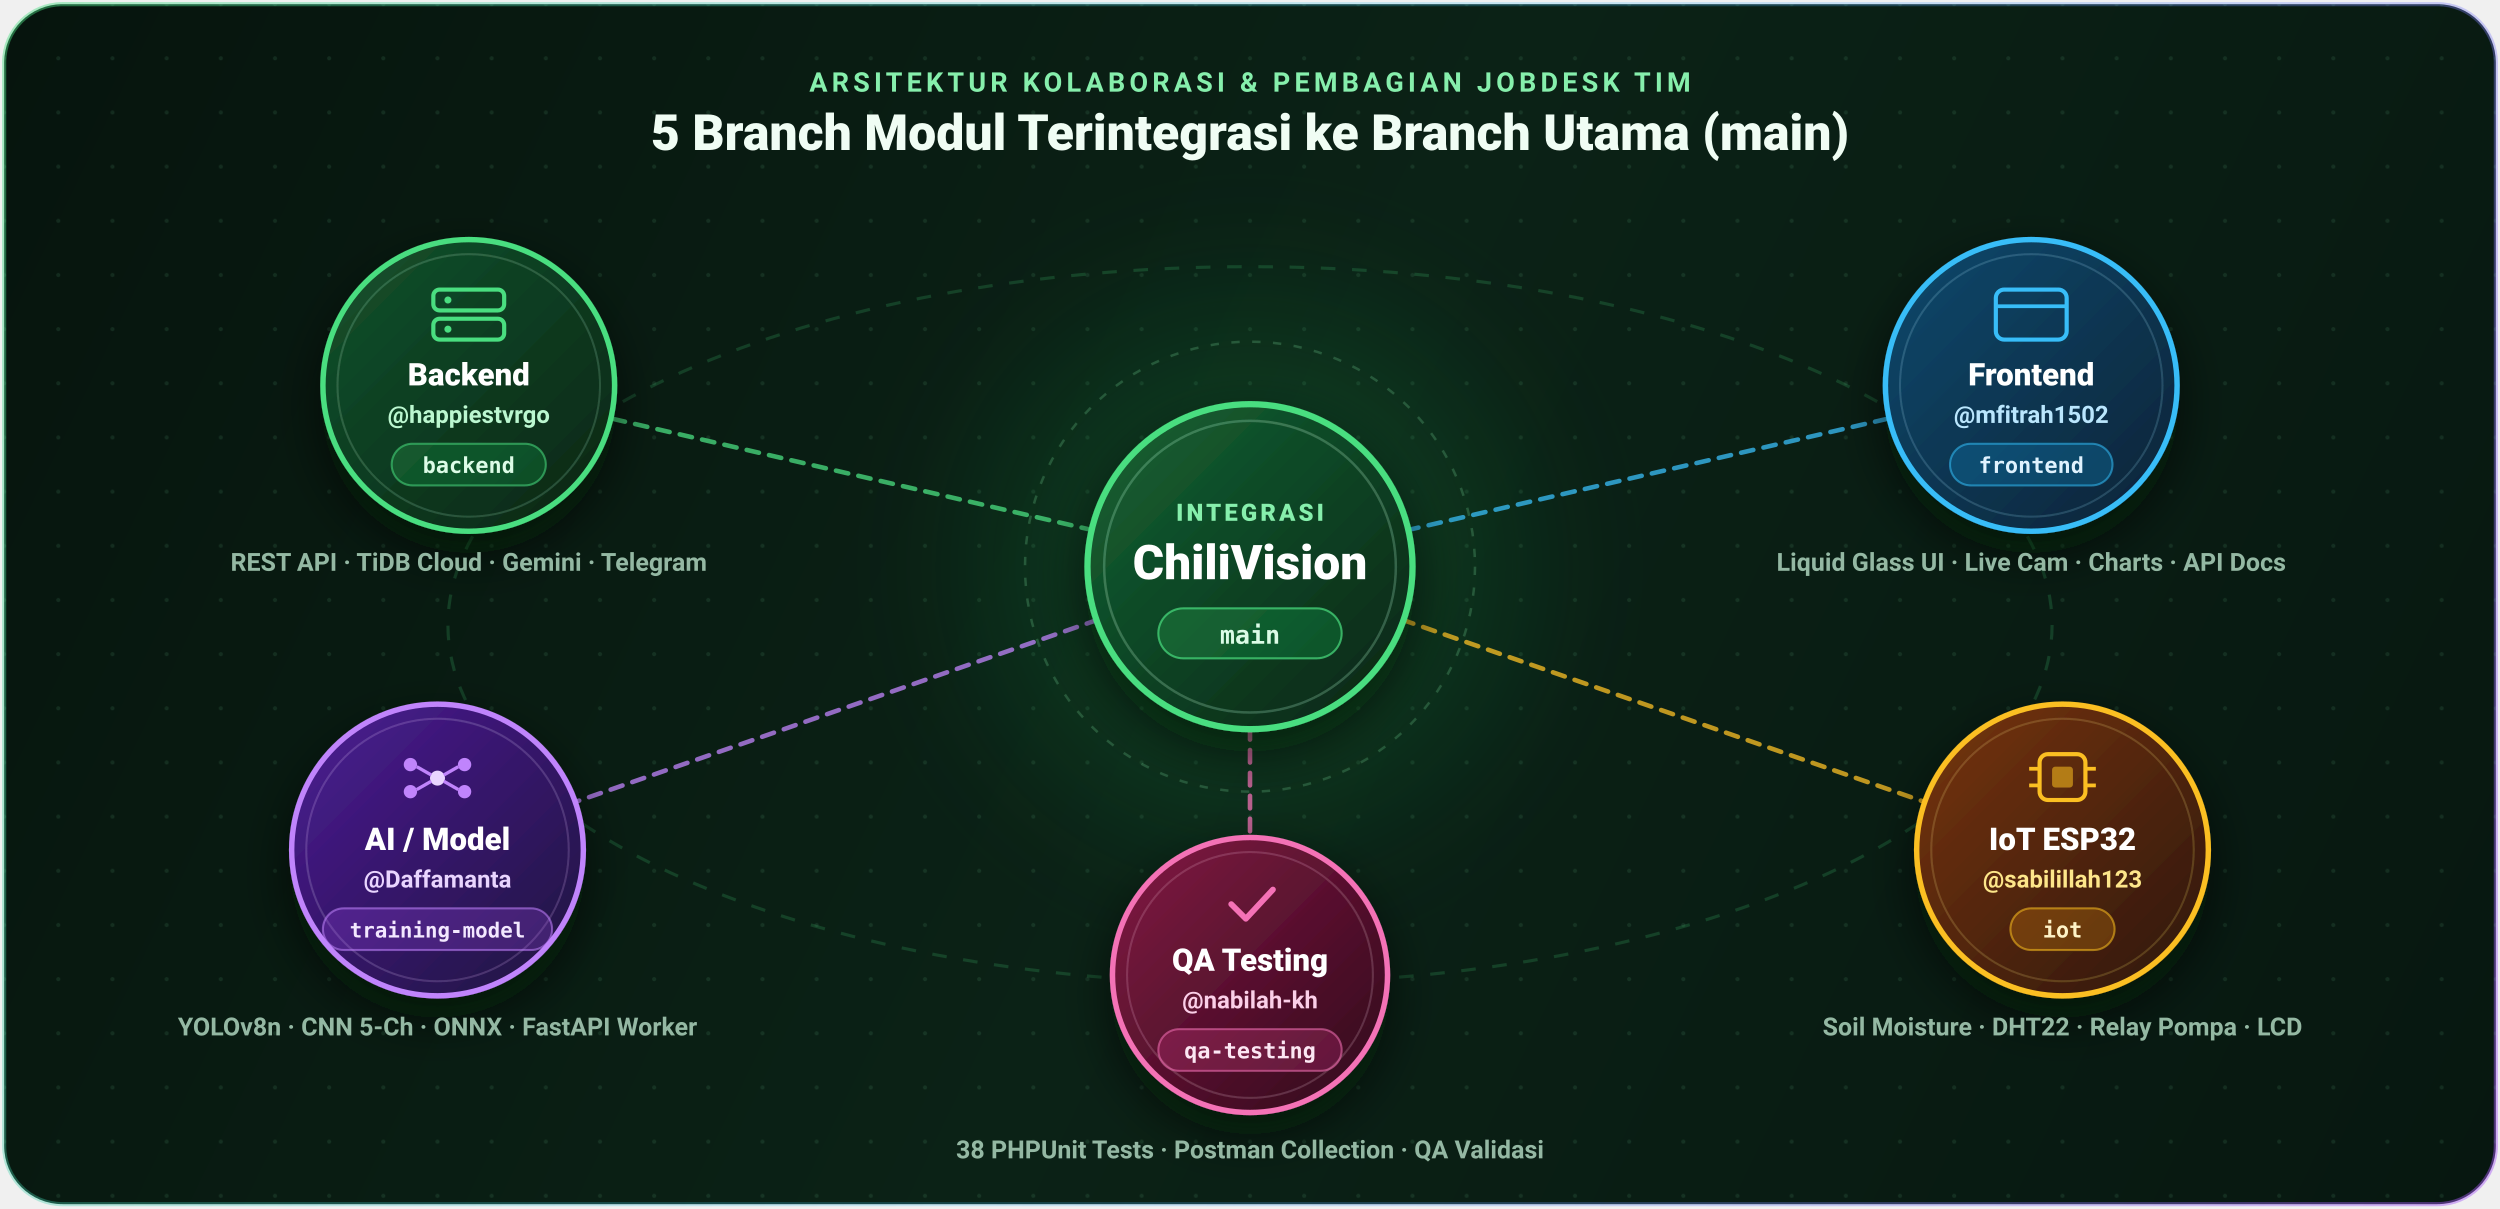
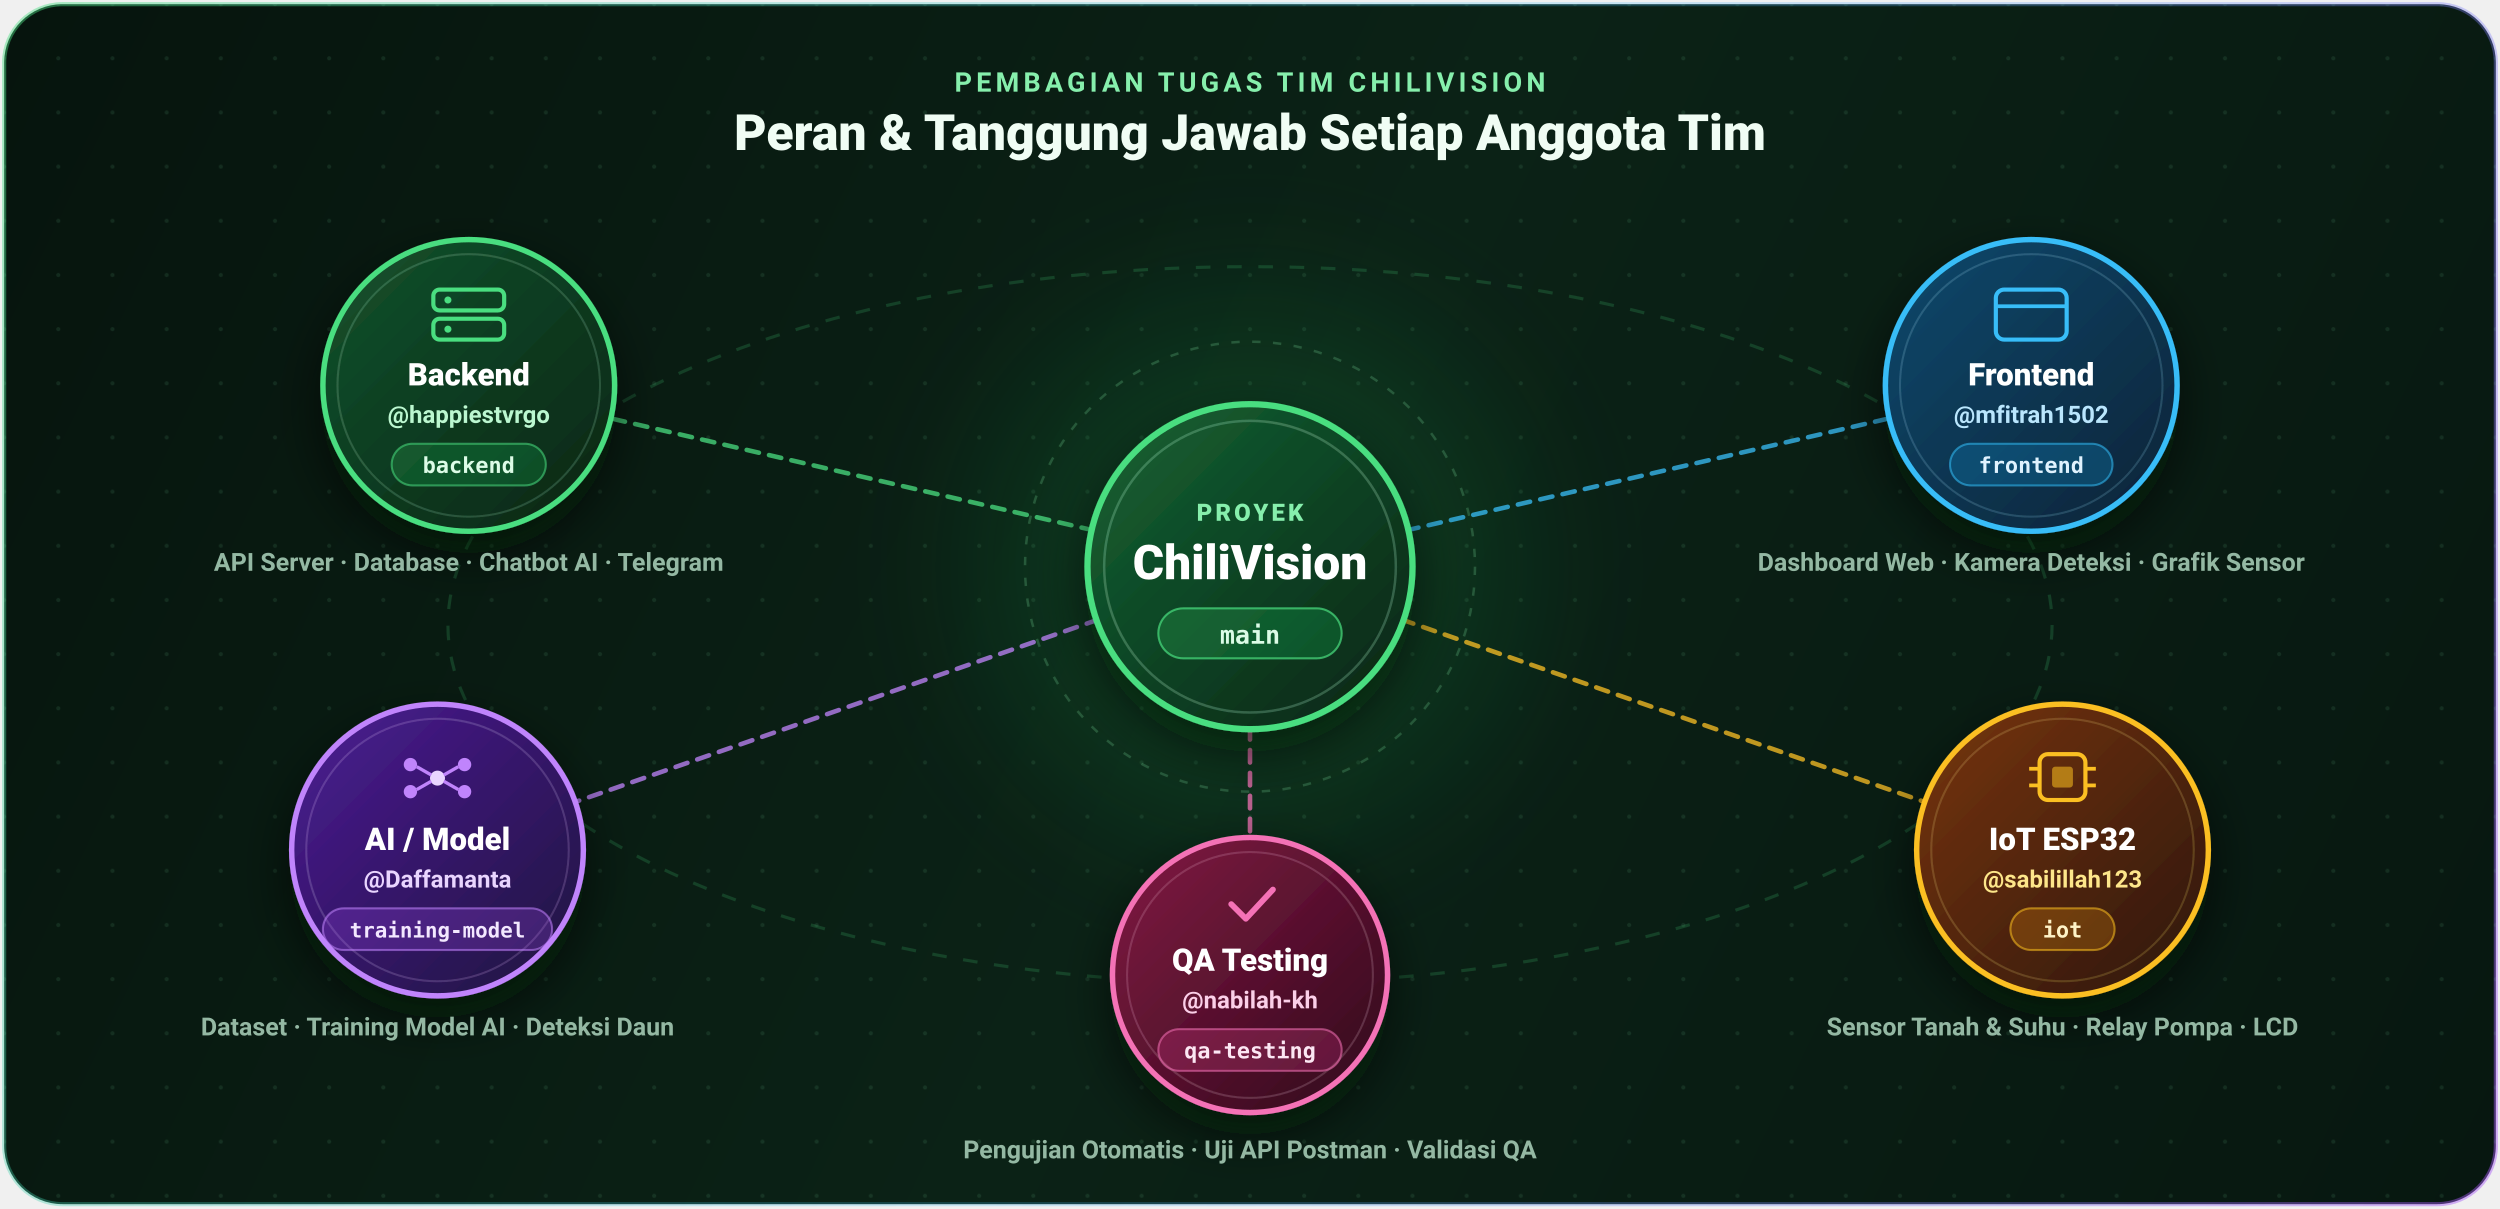
<svg xmlns="http://www.w3.org/2000/svg" viewBox="0 0 1200 580" width="1200" height="580" fill="none">
  <defs>
    <linearGradient id="canvasBg" x1="0" y1="0" x2="1200" y2="580" gradientUnits="userSpaceOnUse">
      <stop offset="0%" stop-color="#06140d" />
      <stop offset="50%" stop-color="#0b2216" />
      <stop offset="100%" stop-color="#071710" />
    </linearGradient>
    <linearGradient id="outerStroke" x1="0" y1="0" x2="1200" y2="580" gradientUnits="userSpaceOnUse">
      <stop offset="0%" stop-color="#4ade80" stop-opacity="0.45" />
      <stop offset="50%" stop-color="#38bdf8" stop-opacity="0.22" />
      <stop offset="100%" stop-color="#a855f7" stop-opacity="0.45" />
    </linearGradient>
    <radialGradient id="centerGlow" cx="600" cy="272" r="200" gradientUnits="userSpaceOnUse">
      <stop offset="0%" stop-color="#22c55e" stop-opacity="0.28" />
      <stop offset="65%" stop-color="#16a34a" stop-opacity="0.07" />
      <stop offset="100%" stop-color="#06140d" stop-opacity="0" />
    </radialGradient>
    <linearGradient id="hubFill" x1="522" y1="194" x2="678" y2="350" gradientUnits="userSpaceOnUse">
      <stop offset="0%" stop-color="#166534" />
      <stop offset="100%" stop-color="#062214" />
    </linearGradient>
    <linearGradient id="nodeBackend" x1="0" y1="0" x2="1" y2="1">
      <stop offset="0%" stop-color="#14532d" />
      <stop offset="100%" stop-color="#082414" />
    </linearGradient>
    <linearGradient id="nodeFrontend" x1="0" y1="0" x2="1" y2="1">
      <stop offset="0%" stop-color="#0c4a6e" />
      <stop offset="100%" stop-color="#082236" />
    </linearGradient>
    <linearGradient id="nodeAI" x1="0" y1="0" x2="1" y2="1">
      <stop offset="0%" stop-color="#4c1d95" />
      <stop offset="100%" stop-color="#1e103d" />
    </linearGradient>
    <linearGradient id="nodeIoT" x1="0" y1="0" x2="1" y2="1">
      <stop offset="0%" stop-color="#78350f" />
      <stop offset="100%" stop-color="#2c1607" />
    </linearGradient>
    <linearGradient id="nodeQA" x1="0" y1="0" x2="1" y2="1">
      <stop offset="0%" stop-color="#831843" />
      <stop offset="100%" stop-color="#2e0a1a" />
    </linearGradient>
    <pattern id="gridDots" width="26" height="26" patternUnits="userSpaceOnUse">
      <circle cx="2" cy="2" r="1" fill="#86efac" fill-opacity="0.1" />
    </pattern>
    <filter id="nodeShadow" x="-25%" y="-25%" width="150%" height="150%">
      <feDropShadow dx="0" dy="10" stdDeviation="12" flood-color="#010804" flood-opacity="0.6" />
    </filter>
  </defs>
  <rect x="2" y="2" width="1196" height="576" rx="28" fill="url(#canvasBg)" stroke="url(#outerStroke)" stroke-width="2" />
  <rect x="2" y="2" width="1196" height="576" rx="28" fill="url(#gridDots)" />
  <rect x="2" y="2" width="1196" height="576" rx="28" fill="url(#centerGlow)" />
-   <text x="600" y="44" text-anchor="middle" fill="#86efac" font-family="ui-sans-serif, -apple-system, BlinkMacSystemFont, 'Segoe UI', Roboto, Helvetica, Arial, sans-serif" font-size="13" font-weight="700" letter-spacing="2">ARSITEKTUR KOLABORASI &amp; PEMBAGIAN JOBDESK TIM</text>
-   <text x="600" y="72" text-anchor="middle" fill="#f0fdf4" font-family="ui-sans-serif, -apple-system, BlinkMacSystemFont, 'Segoe UI', Roboto, Helvetica, Arial, sans-serif" font-size="24" font-weight="800">5 Branch Modul Terintegrasi ke Branch Utama (main)</text>
+   <text x="600" y="44" text-anchor="middle" fill="#86efac" font-family="ui-sans-serif, -apple-system, BlinkMacSystemFont, 'Segoe UI', Roboto, Helvetica, Arial, sans-serif" font-size="13" font-weight="700" letter-spacing="2">PEMBAGIAN TUGAS TIM CHILIVISION</text>
+   <text x="600" y="72" text-anchor="middle" fill="#f0fdf4" font-family="ui-sans-serif, -apple-system, BlinkMacSystemFont, 'Segoe UI', Roboto, Helvetica, Arial, sans-serif" font-size="24" font-weight="800">Peran &amp; Tanggung Jawab Setiap Anggota Tim</text>
  <ellipse cx="600" cy="300" rx="385" ry="172" stroke="#4ade80" stroke-opacity="0.18" stroke-width="1.5" stroke-dasharray="7 8" />
  <circle cx="600" cy="272" r="108" stroke="#86efac" stroke-opacity="0.22" stroke-width="1.2" stroke-dasharray="4 6" />
  <g stroke-width="2.2" stroke-linecap="round" opacity="0.75">
    <line x1="600" y1="272" x2="225" y2="185" stroke="#4ade80" stroke-dasharray="6 5" />
    <line x1="600" y1="272" x2="975" y2="185" stroke="#38bdf8" stroke-dasharray="6 5" />
    <line x1="600" y1="272" x2="210" y2="408" stroke="#c084fc" stroke-dasharray="6 5" />
    <line x1="600" y1="272" x2="990" y2="408" stroke="#fbbf24" stroke-dasharray="6 5" />
    <line x1="600" y1="272" x2="600" y2="468" stroke="#f472b6" stroke-dasharray="6 5" />
  </g>
  <g filter="url(#nodeShadow)">
    <circle cx="600" cy="272" r="78" fill="url(#hubFill)" stroke="#4ade80" stroke-width="3" />
    <circle cx="600" cy="272" r="70" stroke="#bbf7d0" stroke-opacity="0.25" stroke-width="1.2" />
-     <text x="600" y="250" text-anchor="middle" fill="#86efac" font-family="ui-sans-serif, -apple-system, BlinkMacSystemFont, 'Segoe UI', Roboto, Helvetica, Arial, sans-serif" font-size="11.5" font-weight="800" letter-spacing="1.5">INTEGRASI</text>
+     <text x="600" y="250" text-anchor="middle" fill="#86efac" font-family="ui-sans-serif, -apple-system, BlinkMacSystemFont, 'Segoe UI', Roboto, Helvetica, Arial, sans-serif" font-size="11.5" font-weight="800" letter-spacing="1.5">PROYEK</text>
    <text x="600" y="278" text-anchor="middle" fill="#ffffff" font-family="ui-sans-serif, -apple-system, BlinkMacSystemFont, 'Segoe UI', Roboto, Helvetica, Arial, sans-serif" font-size="23" font-weight="800">ChiliVision</text>
    <rect x="556" y="292" width="88" height="24" rx="12" fill="#22c55e" fill-opacity="0.24" stroke="#4ade80" stroke-opacity="0.7" />
    <text x="600" y="309" text-anchor="middle" fill="#dcfce7" font-family="ui-monospace, SFMono-Regular, Menlo, Consolas, monospace" font-size="12" font-weight="700">main</text>
  </g>
  <g filter="url(#nodeShadow)">
    <circle cx="225" cy="185" r="70" fill="url(#nodeBackend)" stroke="#4ade80" stroke-width="2.6" />
    <circle cx="225" cy="185" r="63" stroke="#bbf7d0" stroke-opacity="0.18" stroke-width="1" />
    <rect x="208" y="139" width="34" height="10" rx="3" stroke="#4ade80" stroke-width="2" />
    <rect x="208" y="153" width="34" height="10" rx="3" stroke="#4ade80" stroke-width="2" />
    <circle cx="215" cy="144" r="1.7" fill="#4ade80" />
    <circle cx="215" cy="158" r="1.7" fill="#4ade80" />
    <text x="225" y="185" text-anchor="middle" fill="#ffffff" font-family="ui-sans-serif, -apple-system, BlinkMacSystemFont, 'Segoe UI', Roboto, Helvetica, Arial, sans-serif" font-size="15" font-weight="800">Backend</text>
    <text x="225" y="203" text-anchor="middle" fill="#bbf7d0" font-family="ui-sans-serif, -apple-system, BlinkMacSystemFont, 'Segoe UI', Roboto, Helvetica, Arial, sans-serif" font-size="11.5" font-weight="600">@happiestvrgo</text>
    <rect x="188" y="213" width="74" height="20" rx="10" fill="#22c55e" fill-opacity="0.22" stroke="#4ade80" stroke-opacity="0.55" />
    <text x="225" y="227" text-anchor="middle" fill="#dcfce7" font-family="ui-monospace, SFMono-Regular, Menlo, Consolas, monospace" font-size="10.5" font-weight="700">backend</text>
  </g>
-   <text x="225" y="274" text-anchor="middle" fill="#94b8a3" font-family="ui-sans-serif, -apple-system, BlinkMacSystemFont, 'Segoe UI', Roboto, Helvetica, Arial, sans-serif" font-size="12" font-weight="600">REST API · TiDB Cloud · Gemini · Telegram</text>
+   <text x="225" y="274" text-anchor="middle" fill="#94b8a3" font-family="ui-sans-serif, -apple-system, BlinkMacSystemFont, 'Segoe UI', Roboto, Helvetica, Arial, sans-serif" font-size="12" font-weight="600">API Server · Database · Chatbot AI · Telegram</text>
  <g filter="url(#nodeShadow)">
    <circle cx="975" cy="185" r="70" fill="url(#nodeFrontend)" stroke="#38bdf8" stroke-width="2.6" />
    <circle cx="975" cy="185" r="63" stroke="#bae6fd" stroke-opacity="0.18" stroke-width="1" />
    <rect x="958" y="139" width="34" height="24" rx="4" stroke="#38bdf8" stroke-width="2" />
    <line x1="958" y1="147" x2="992" y2="147" stroke="#38bdf8" stroke-width="1.8" />
    <text x="975" y="185" text-anchor="middle" fill="#ffffff" font-family="ui-sans-serif, -apple-system, BlinkMacSystemFont, 'Segoe UI', Roboto, Helvetica, Arial, sans-serif" font-size="15" font-weight="800">Frontend</text>
    <text x="975" y="203" text-anchor="middle" fill="#bae6fd" font-family="ui-sans-serif, -apple-system, BlinkMacSystemFont, 'Segoe UI', Roboto, Helvetica, Arial, sans-serif" font-size="11.5" font-weight="600">@mfitrah1502</text>
    <rect x="936" y="213" width="78" height="20" rx="10" fill="#0ea5e9" fill-opacity="0.22" stroke="#38bdf8" stroke-opacity="0.55" />
    <text x="975" y="227" text-anchor="middle" fill="#e0f2fe" font-family="ui-monospace, SFMono-Regular, Menlo, Consolas, monospace" font-size="10.5" font-weight="700">frontend</text>
  </g>
-   <text x="975" y="274" text-anchor="middle" fill="#94b8a3" font-family="ui-sans-serif, -apple-system, BlinkMacSystemFont, 'Segoe UI', Roboto, Helvetica, Arial, sans-serif" font-size="12" font-weight="600">Liquid Glass UI · Live Cam · Charts · API Docs</text>
+   <text x="975" y="274" text-anchor="middle" fill="#94b8a3" font-family="ui-sans-serif, -apple-system, BlinkMacSystemFont, 'Segoe UI', Roboto, Helvetica, Arial, sans-serif" font-size="12" font-weight="600">Dashboard Web · Kamera Deteksi · Grafik Sensor</text>
  <g filter="url(#nodeShadow)">
    <circle cx="210" cy="408" r="70" fill="url(#nodeAI)" stroke="#c084fc" stroke-width="2.6" />
    <circle cx="210" cy="408" r="63" stroke="#e9d5ff" stroke-opacity="0.18" stroke-width="1" />
    <circle cx="197" cy="367" r="3.2" fill="#c084fc" />
    <circle cx="197" cy="380" r="3.2" fill="#c084fc" />
    <circle cx="210" cy="373.5" r="3.6" fill="#e9d5ff" />
    <circle cx="223" cy="367" r="3.2" fill="#c084fc" />
    <circle cx="223" cy="380" r="3.2" fill="#c084fc" />
    <line x1="200" y1="368" x2="207" y2="372" stroke="#c084fc" stroke-width="1.6" />
    <line x1="200" y1="379" x2="207" y2="375" stroke="#c084fc" stroke-width="1.6" />
    <line x1="213" y1="372" x2="220" y2="368" stroke="#c084fc" stroke-width="1.6" />
    <line x1="213" y1="375" x2="220" y2="379" stroke="#c084fc" stroke-width="1.6" />
    <text x="210" y="408" text-anchor="middle" fill="#ffffff" font-family="ui-sans-serif, -apple-system, BlinkMacSystemFont, 'Segoe UI', Roboto, Helvetica, Arial, sans-serif" font-size="15" font-weight="800">AI / Model</text>
    <text x="210" y="426" text-anchor="middle" fill="#e9d5ff" font-family="ui-sans-serif, -apple-system, BlinkMacSystemFont, 'Segoe UI', Roboto, Helvetica, Arial, sans-serif" font-size="11.5" font-weight="600">@Daffamanta</text>
    <rect x="155" y="436" width="110" height="20" rx="10" fill="#a855f7" fill-opacity="0.22" stroke="#c084fc" stroke-opacity="0.55" />
    <text x="210" y="450" text-anchor="middle" fill="#f3e8ff" font-family="ui-monospace, SFMono-Regular, Menlo, Consolas, monospace" font-size="10" font-weight="700">training-model</text>
  </g>
-   <text x="210" y="497" text-anchor="middle" fill="#94b8a3" font-family="ui-sans-serif, -apple-system, BlinkMacSystemFont, 'Segoe UI', Roboto, Helvetica, Arial, sans-serif" font-size="12" font-weight="600">YOLOv8n · CNN 5-Ch · ONNX · FastAPI Worker</text>
+   <text x="210" y="497" text-anchor="middle" fill="#94b8a3" font-family="ui-sans-serif, -apple-system, BlinkMacSystemFont, 'Segoe UI', Roboto, Helvetica, Arial, sans-serif" font-size="12" font-weight="600">Dataset · Training Model AI · Deteksi Daun</text>
  <g filter="url(#nodeShadow)">
    <circle cx="990" cy="408" r="70" fill="url(#nodeIoT)" stroke="#fbbf24" stroke-width="2.6" />
    <circle cx="990" cy="408" r="63" stroke="#fde68a" stroke-opacity="0.18" stroke-width="1" />
    <rect x="979" y="362" width="22" height="22" rx="4" stroke="#fbbf24" stroke-width="2" />
    <rect x="985" y="368" width="10" height="10" rx="1.5" fill="#fbbf24" fill-opacity="0.55" />
    <line x1="974" y1="369" x2="979" y2="369" stroke="#fbbf24" stroke-width="1.8" />
    <line x1="974" y1="377" x2="979" y2="377" stroke="#fbbf24" stroke-width="1.8" />
    <line x1="1001" y1="369" x2="1006" y2="369" stroke="#fbbf24" stroke-width="1.8" />
    <line x1="1001" y1="377" x2="1006" y2="377" stroke="#fbbf24" stroke-width="1.8" />
    <text x="990" y="408" text-anchor="middle" fill="#ffffff" font-family="ui-sans-serif, -apple-system, BlinkMacSystemFont, 'Segoe UI', Roboto, Helvetica, Arial, sans-serif" font-size="15" font-weight="800">IoT ESP32</text>
    <text x="990" y="426" text-anchor="middle" fill="#fde68a" font-family="ui-sans-serif, -apple-system, BlinkMacSystemFont, 'Segoe UI', Roboto, Helvetica, Arial, sans-serif" font-size="11.5" font-weight="600">@sabilillah123</text>
    <rect x="965" y="436" width="50" height="20" rx="10" fill="#f59e0b" fill-opacity="0.22" stroke="#fbbf24" stroke-opacity="0.55" />
    <text x="990" y="450" text-anchor="middle" fill="#fef3c7" font-family="ui-monospace, SFMono-Regular, Menlo, Consolas, monospace" font-size="10.5" font-weight="700">iot</text>
  </g>
-   <text x="990" y="497" text-anchor="middle" fill="#94b8a3" font-family="ui-sans-serif, -apple-system, BlinkMacSystemFont, 'Segoe UI', Roboto, Helvetica, Arial, sans-serif" font-size="12" font-weight="600">Soil Moisture · DHT22 · Relay Pompa · LCD</text>
+   <text x="990" y="497" text-anchor="middle" fill="#94b8a3" font-family="ui-sans-serif, -apple-system, BlinkMacSystemFont, 'Segoe UI', Roboto, Helvetica, Arial, sans-serif" font-size="12" font-weight="600">Sensor Tanah &amp; Suhu · Relay Pompa · LCD</text>
  <g filter="url(#nodeShadow)">
    <circle cx="600" cy="468" r="66" fill="url(#nodeQA)" stroke="#f472b6" stroke-width="2.6" />
    <circle cx="600" cy="468" r="59" stroke="#fbcfe8" stroke-opacity="0.18" stroke-width="1" />
    <path d="M591 434 L598 441 L611 427" stroke="#f472b6" stroke-width="2.8" stroke-linecap="round" stroke-linejoin="round" />
    <text x="600" y="466" text-anchor="middle" fill="#ffffff" font-family="ui-sans-serif, -apple-system, BlinkMacSystemFont, 'Segoe UI', Roboto, Helvetica, Arial, sans-serif" font-size="15" font-weight="800">QA Testing</text>
    <text x="600" y="484" text-anchor="middle" fill="#fbcfe8" font-family="ui-sans-serif, -apple-system, BlinkMacSystemFont, 'Segoe UI', Roboto, Helvetica, Arial, sans-serif" font-size="11.5" font-weight="600">@nabilah-kh</text>
    <rect x="556" y="494" width="88" height="20" rx="10" fill="#ec4899" fill-opacity="0.22" stroke="#f472b6" stroke-opacity="0.55" />
    <text x="600" y="508" text-anchor="middle" fill="#fce7f3" font-family="ui-monospace, SFMono-Regular, Menlo, Consolas, monospace" font-size="10.5" font-weight="700">qa-testing</text>
  </g>
-   <text x="600" y="556" text-anchor="middle" fill="#94b8a3" font-family="ui-sans-serif, -apple-system, BlinkMacSystemFont, 'Segoe UI', Roboto, Helvetica, Arial, sans-serif" font-size="12" font-weight="600">38 PHPUnit Tests · Postman Collection · QA Validasi</text>
+   <text x="600" y="556" text-anchor="middle" fill="#94b8a3" font-family="ui-sans-serif, -apple-system, BlinkMacSystemFont, 'Segoe UI', Roboto, Helvetica, Arial, sans-serif" font-size="12" font-weight="600">Pengujian Otomatis · Uji API Postman · Validasi QA</text>
</svg>
